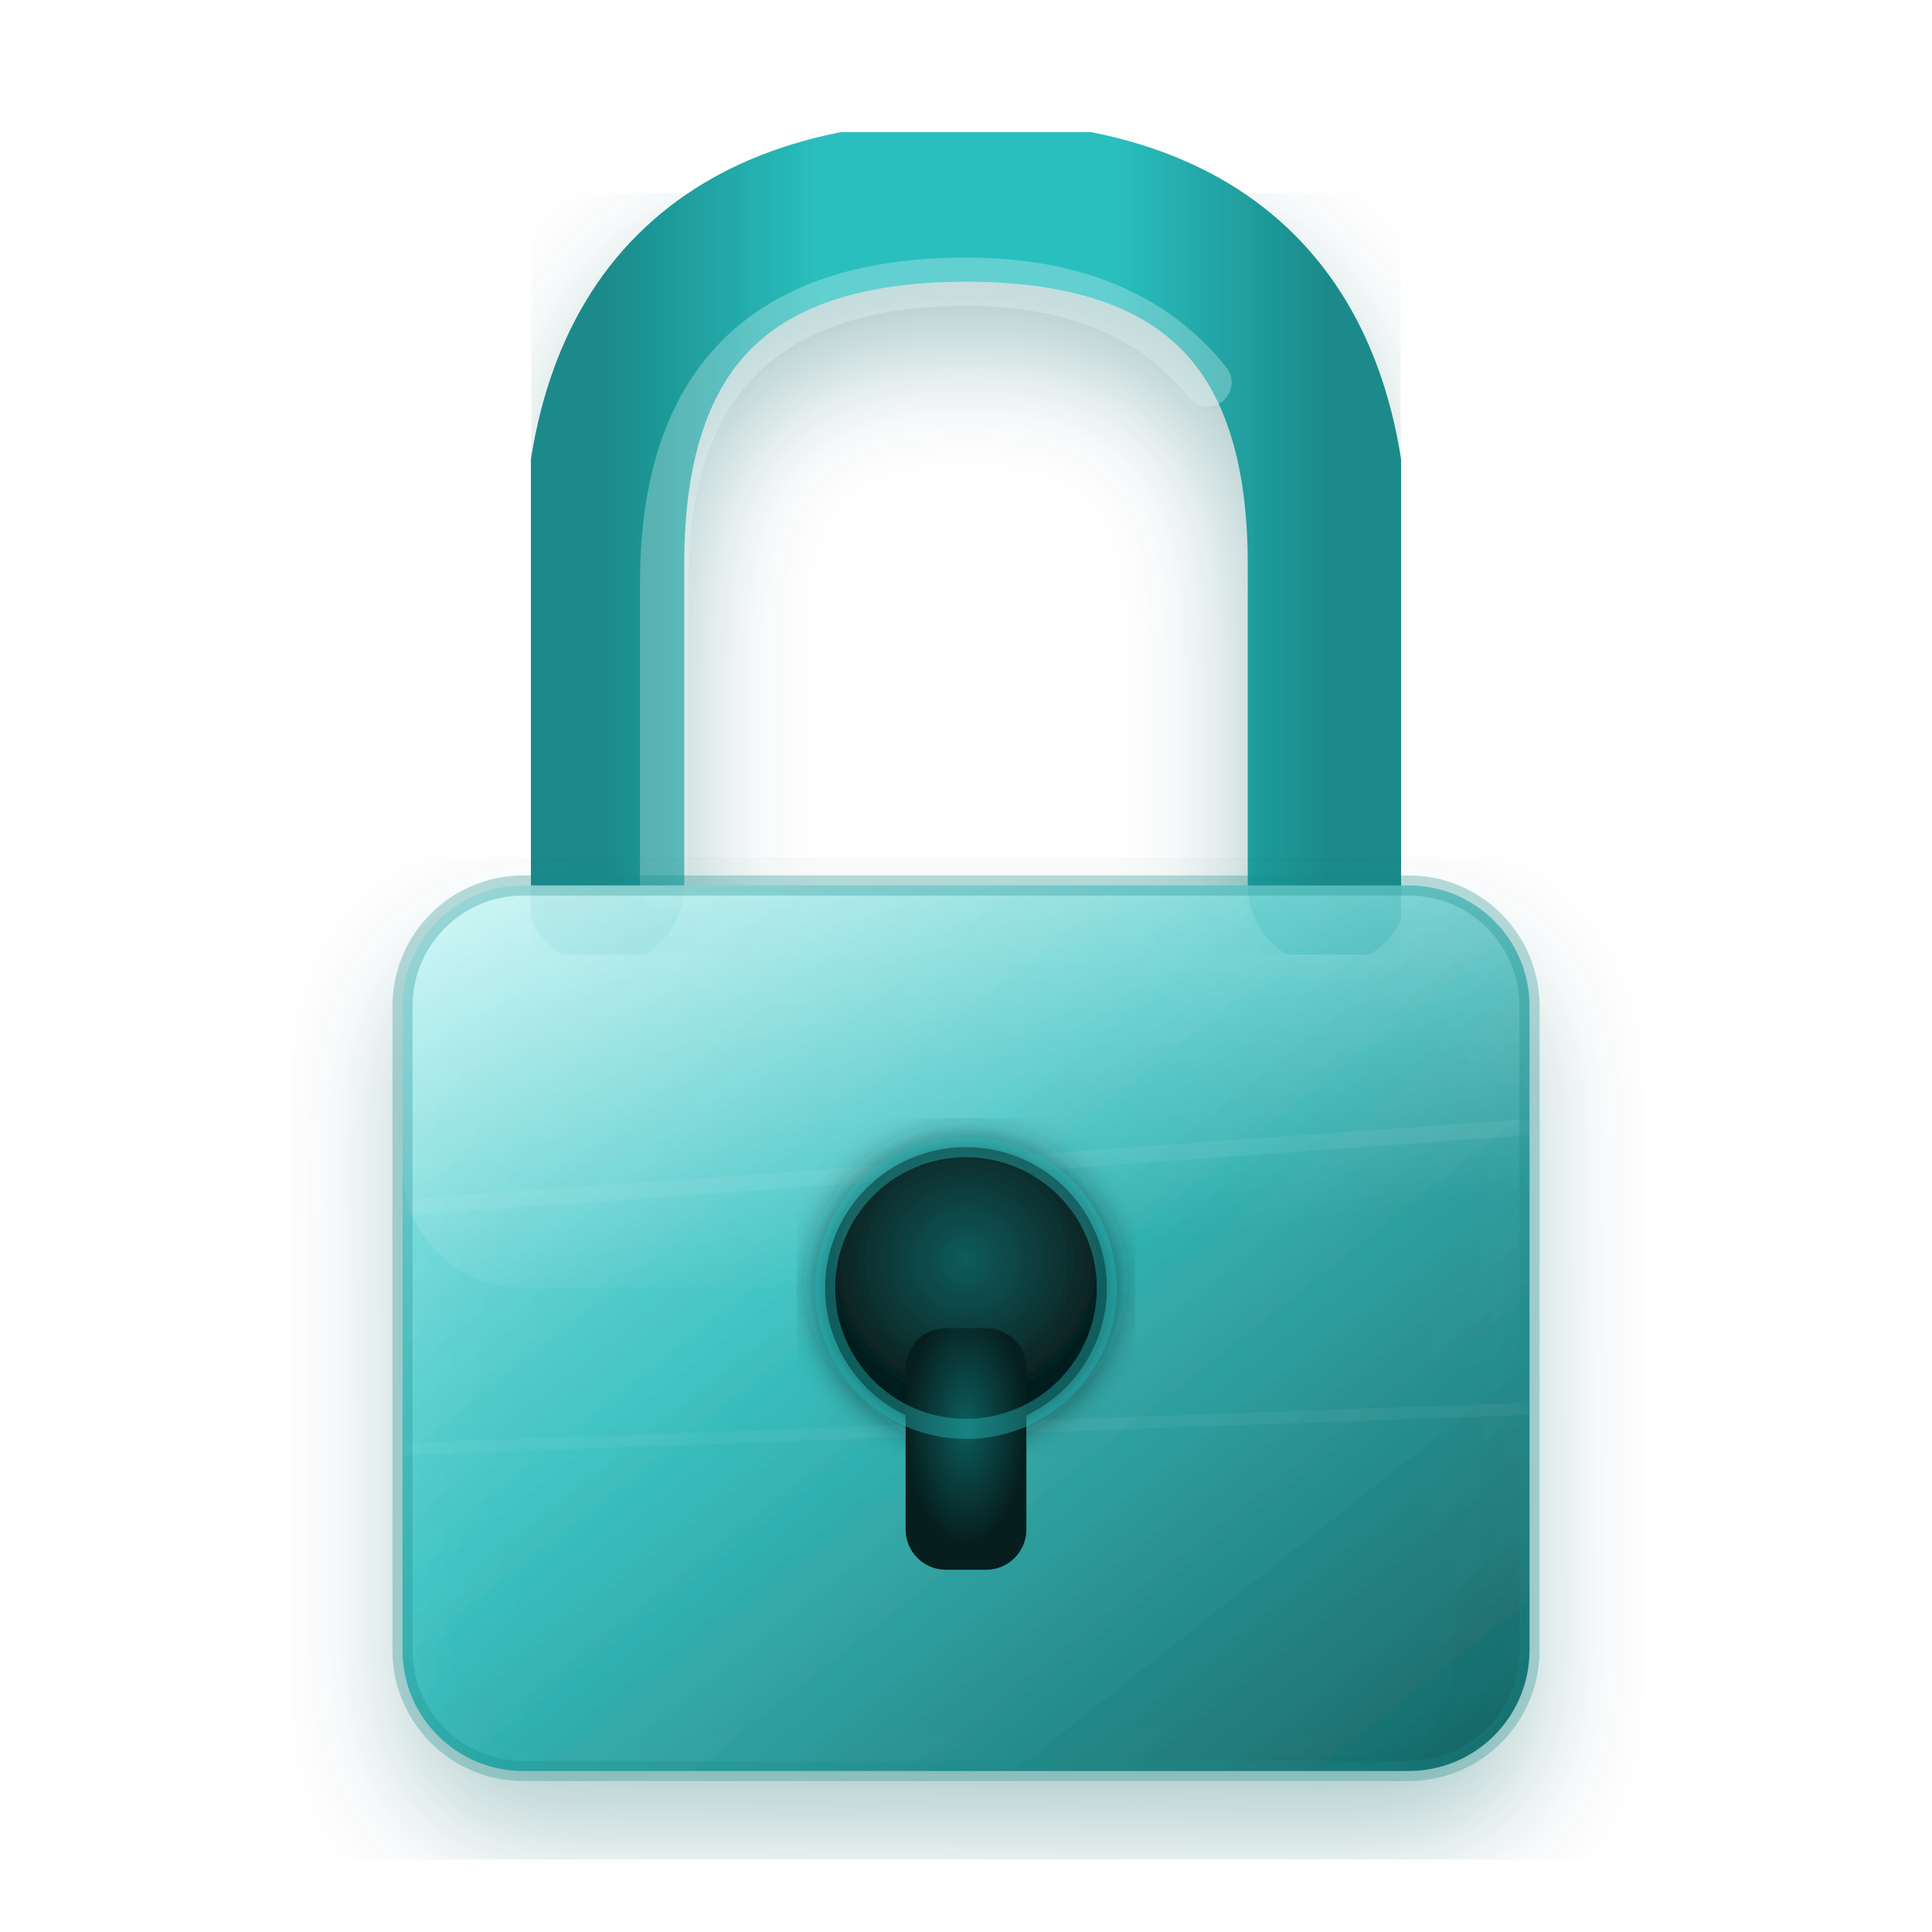
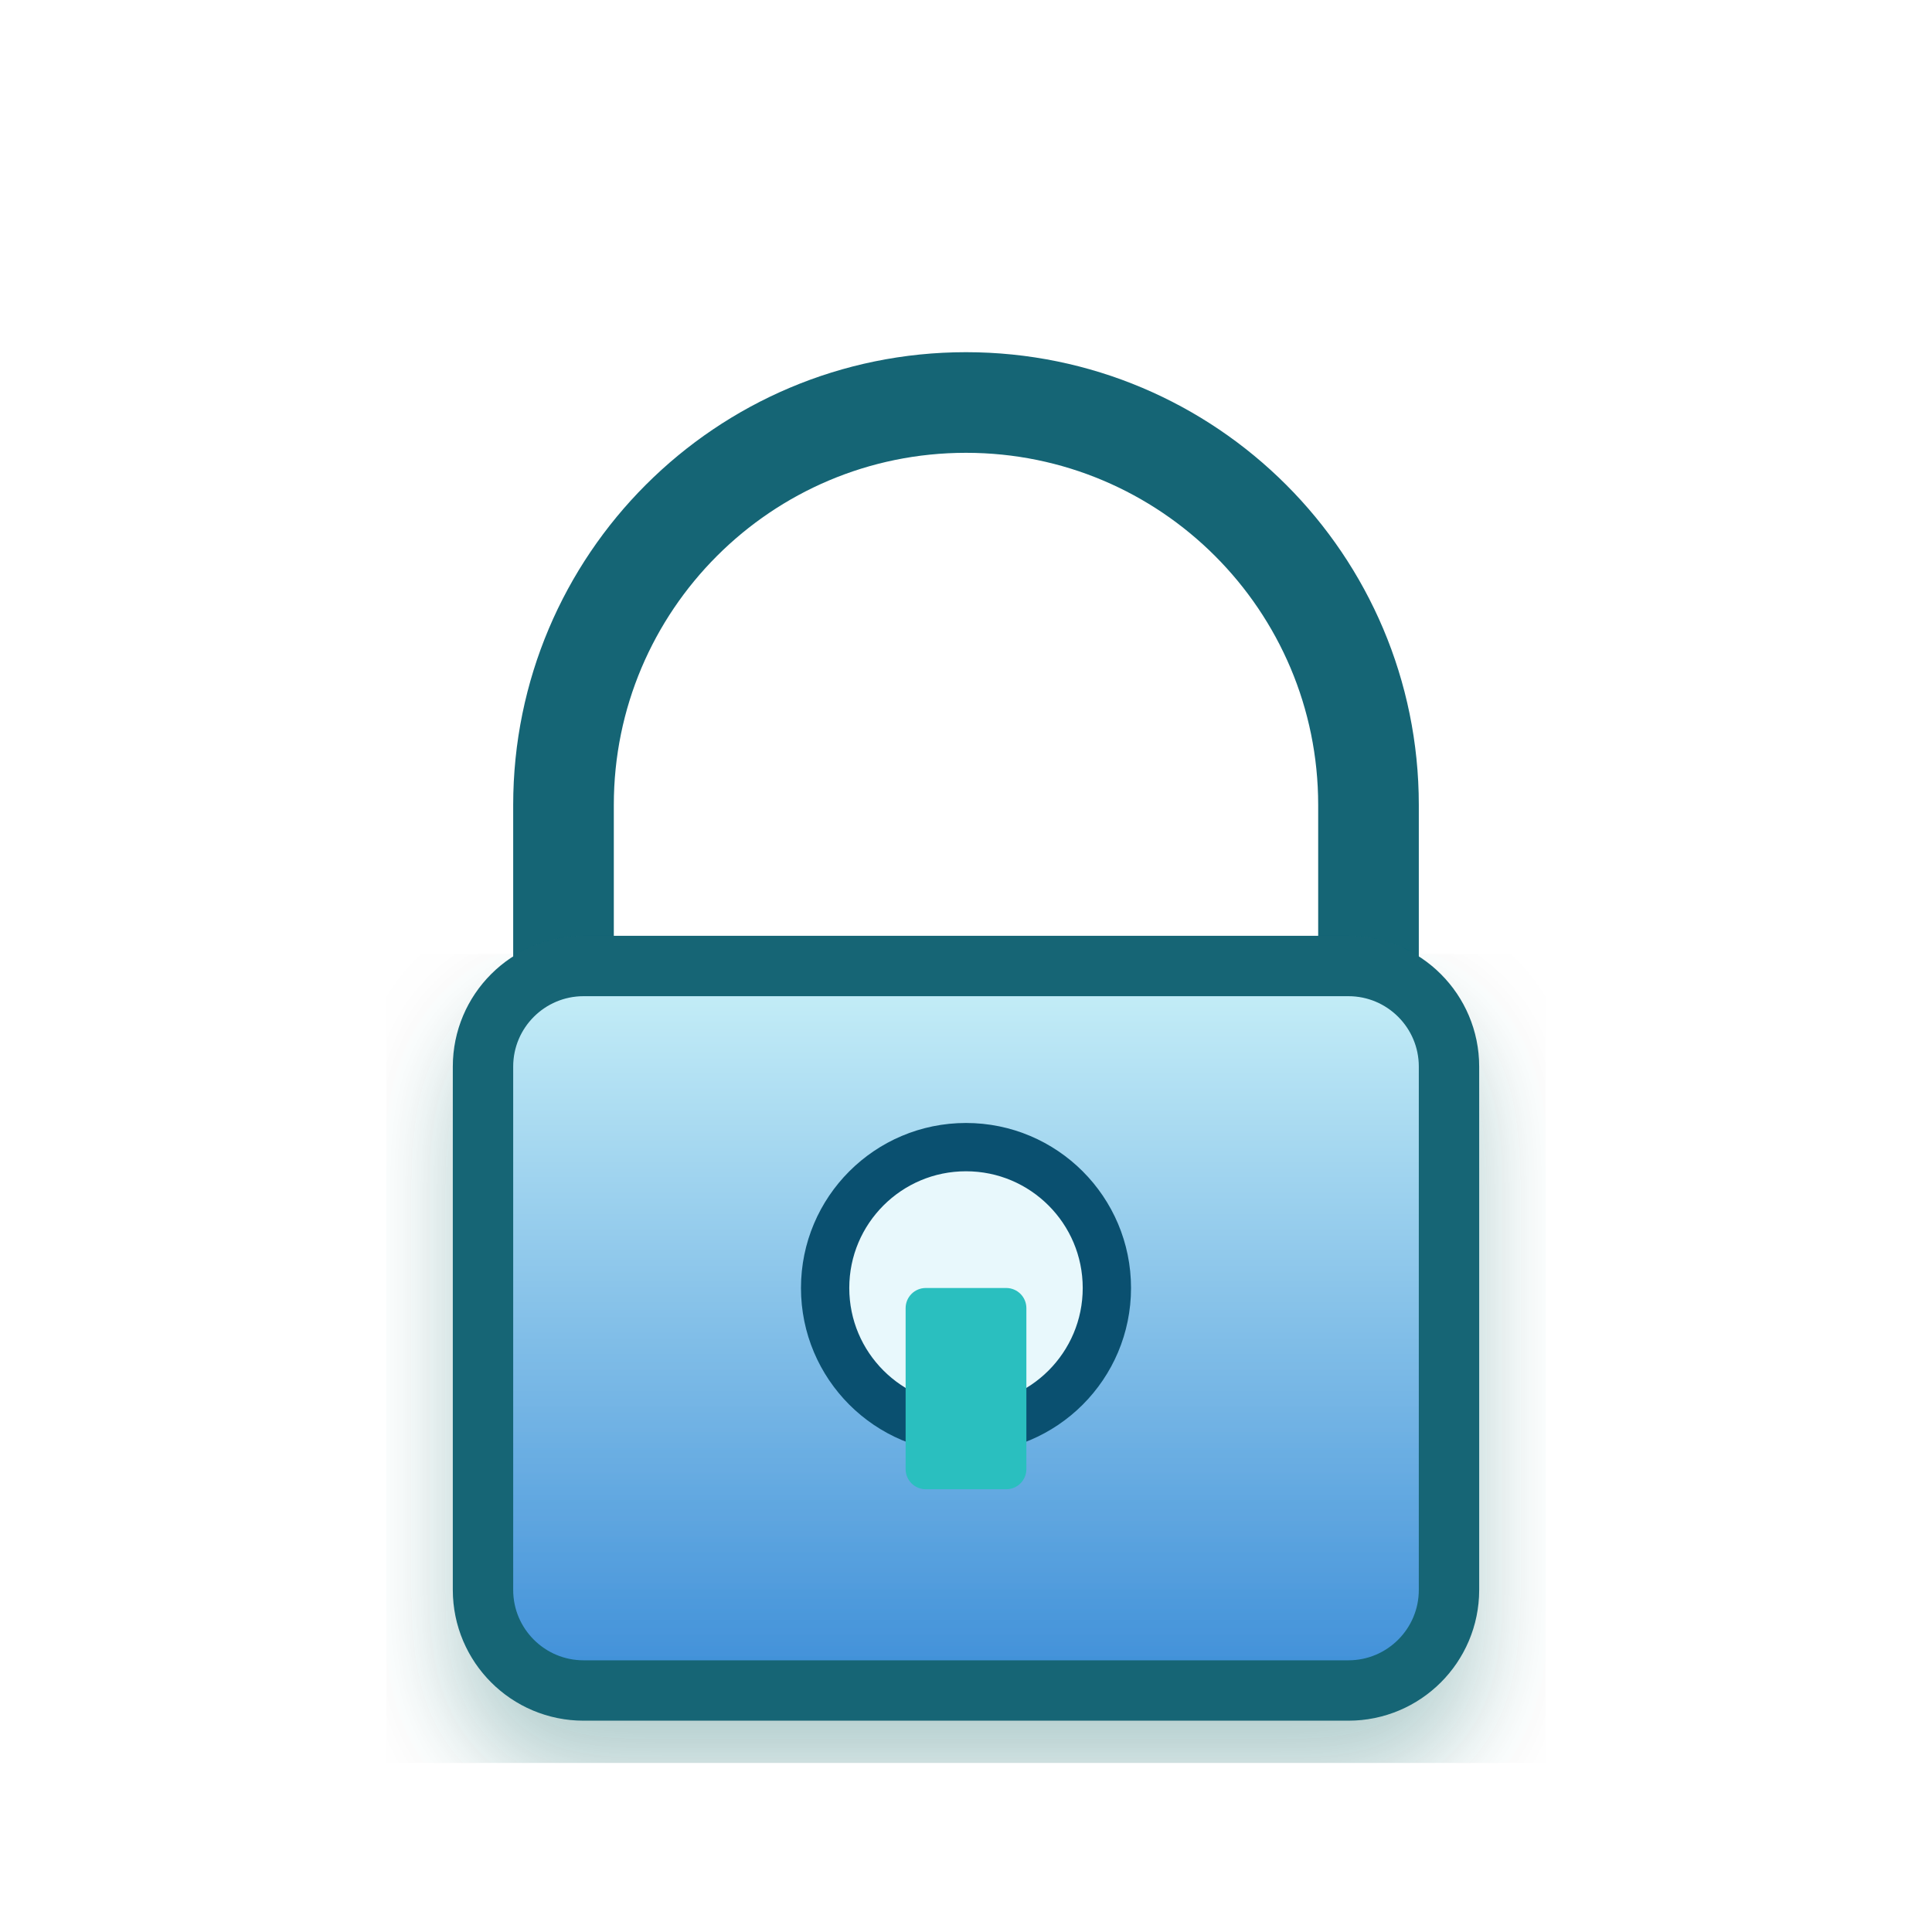
<svg xmlns="http://www.w3.org/2000/svg" viewBox="0 0 48 48">
  <defs>
-     <linearGradient id="lockBody" x1="0" y1="0" x2="1" y2="1">
-       <stop offset="0%" stop-color="#A8F0F0" stop-opacity="0.9" />
-       <stop offset="40%" stop-color="#2ABFBF" stop-opacity="0.85" />
-       <stop offset="100%" stop-color="#0D5C5C" stop-opacity="0.95" />
+     <linearGradient id="lkBody" x1="0" y1="0" x2="0" y2="1">
+       <stop offset="0%" stop-color="#C8F0F8" />
+       <stop offset="100%" stop-color="#3D8ED8" />
    </linearGradient>
-     <linearGradient id="shackleGrad" x1="0" y1="0" x2="1" y2="0">
-       <stop offset="0%" stop-color="#1A8A8A" />
-       <stop offset="30%" stop-color="#2ABFBF" />
-       <stop offset="70%" stop-color="#2ABFBF" />
-       <stop offset="100%" stop-color="#1A8A8A" />
-     </linearGradient>
-     <linearGradient id="lockHL" x1="0" y1="0" x2="0.4" y2="1">
-       <stop offset="0%" stop-color="#FFFFFF" stop-opacity="0.45" />
-       <stop offset="100%" stop-color="#FFFFFF" stop-opacity="0" />
-     </linearGradient>
-     <radialGradient id="keyholeGrad" cx="0.5" cy="0.4" r="0.5">
-       <stop offset="0%" stop-color="#0D5C5C" />
-       <stop offset="100%" stop-color="#061E1E" />
-     </radialGradient>
-     <filter id="lockShadow">
-       <feDropShadow dx="0" dy="1.5" stdDeviation="1.5" flood-color="#0D5C5C" flood-opacity="0.35" />
-     </filter>
-     <filter id="lockGlow">
-       <feGaussianBlur stdDeviation="0.5" result="blur" />
-       <feMerge>
-         <feMergeNode in="blur" />
-         <feMergeNode in="SourceGraphic" />
-       </feMerge>
+     <filter id="lkSh">
+       <feDropShadow dx="0" dy="1.5" stdDeviation="1.2" flood-color="#0D5C5C" flood-opacity="0.3" />
    </filter>
  </defs>
-   <path d="M15 22 L15 14 Q15 5 24 5 Q33 5 33 14 L33 22" fill="none" stroke="url(#shackleGrad)" stroke-width="4" stroke-linecap="round" filter="url(#lockShadow)" />
-   <path d="M16.5 22 L16.5 14.5 Q16.5 7 24 7 Q28 7 30 9.5" fill="none" stroke="#E8F8F8" stroke-opacity="0.3" stroke-width="1.2" stroke-linecap="round" />
-   <rect x="10" y="22" width="28" height="22" rx="3" ry="3" fill="url(#lockBody)" filter="url(#lockShadow)" />
-   <rect x="10" y="22" width="28" height="10" rx="3" ry="3" fill="url(#lockHL)" />
-   <line x1="10" y1="30" x2="38" y2="28" stroke="#E8F8F8" stroke-opacity="0.08" stroke-width="0.4" />
-   <line x1="10" y1="36" x2="38" y2="35" stroke="#E8F8F8" stroke-opacity="0.06" stroke-width="0.3" />
-   <circle cx="24" cy="32" r="3.5" fill="url(#keyholeGrad)" filter="url(#lockGlow)" />
-   <rect x="22.5" y="33" width="3" height="6" rx="1" fill="url(#keyholeGrad)" />
-   <circle cx="24" cy="32" r="3.5" fill="none" stroke="#2ABFBF" stroke-opacity="0.4" stroke-width="0.5" />
-   <rect x="10" y="22" width="28" height="22" rx="3" ry="3" fill="none" stroke="#1A8A8A" stroke-opacity="0.3" stroke-width="0.5" />
+   <path d="M14 20a10 10 0 0 1 20 0v6H14z" fill="none" stroke="#156575" stroke-width="2.5" stroke-linejoin="round" />
+   <rect x="12" y="24" width="24" height="18" rx="2.5" fill="url(#lkBody)" stroke="#156575" stroke-width="1.5" filter="url(#lkSh)" />
+   <circle cx="24" cy="32" r="3.5" fill="#E8F8FC" stroke="#0A5070" stroke-width="1.2" />
+   <rect x="22.5" y="32" width="3" height="5" rx="0.5" fill="#2ABFBF" />
</svg>
